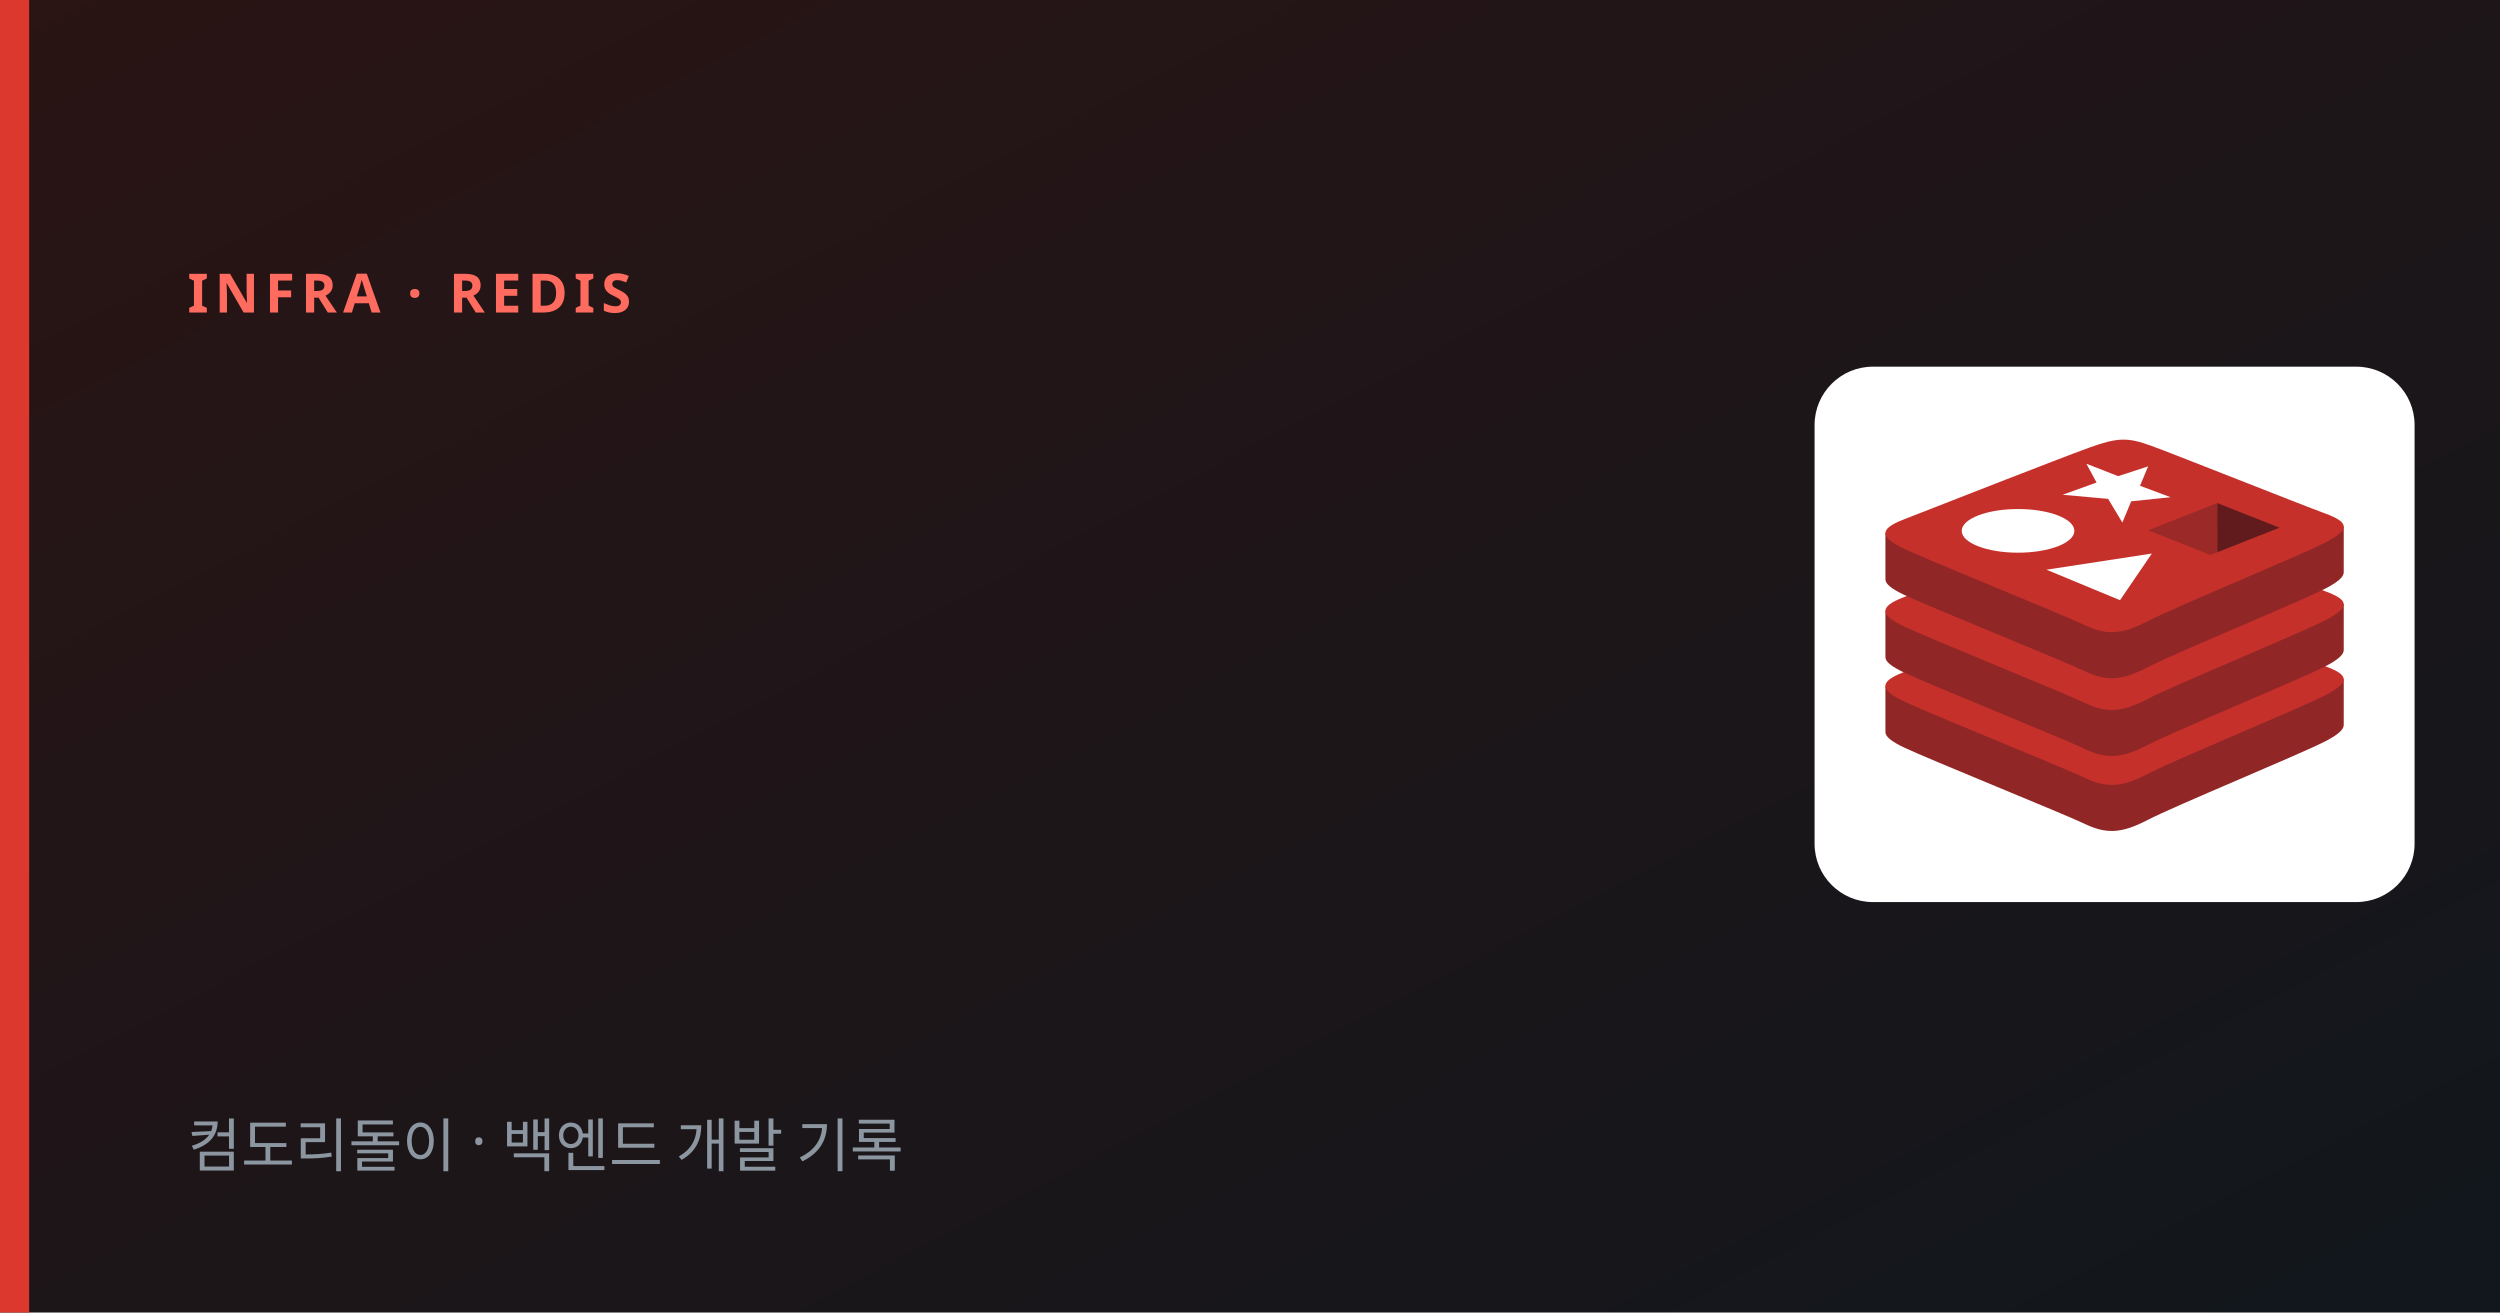
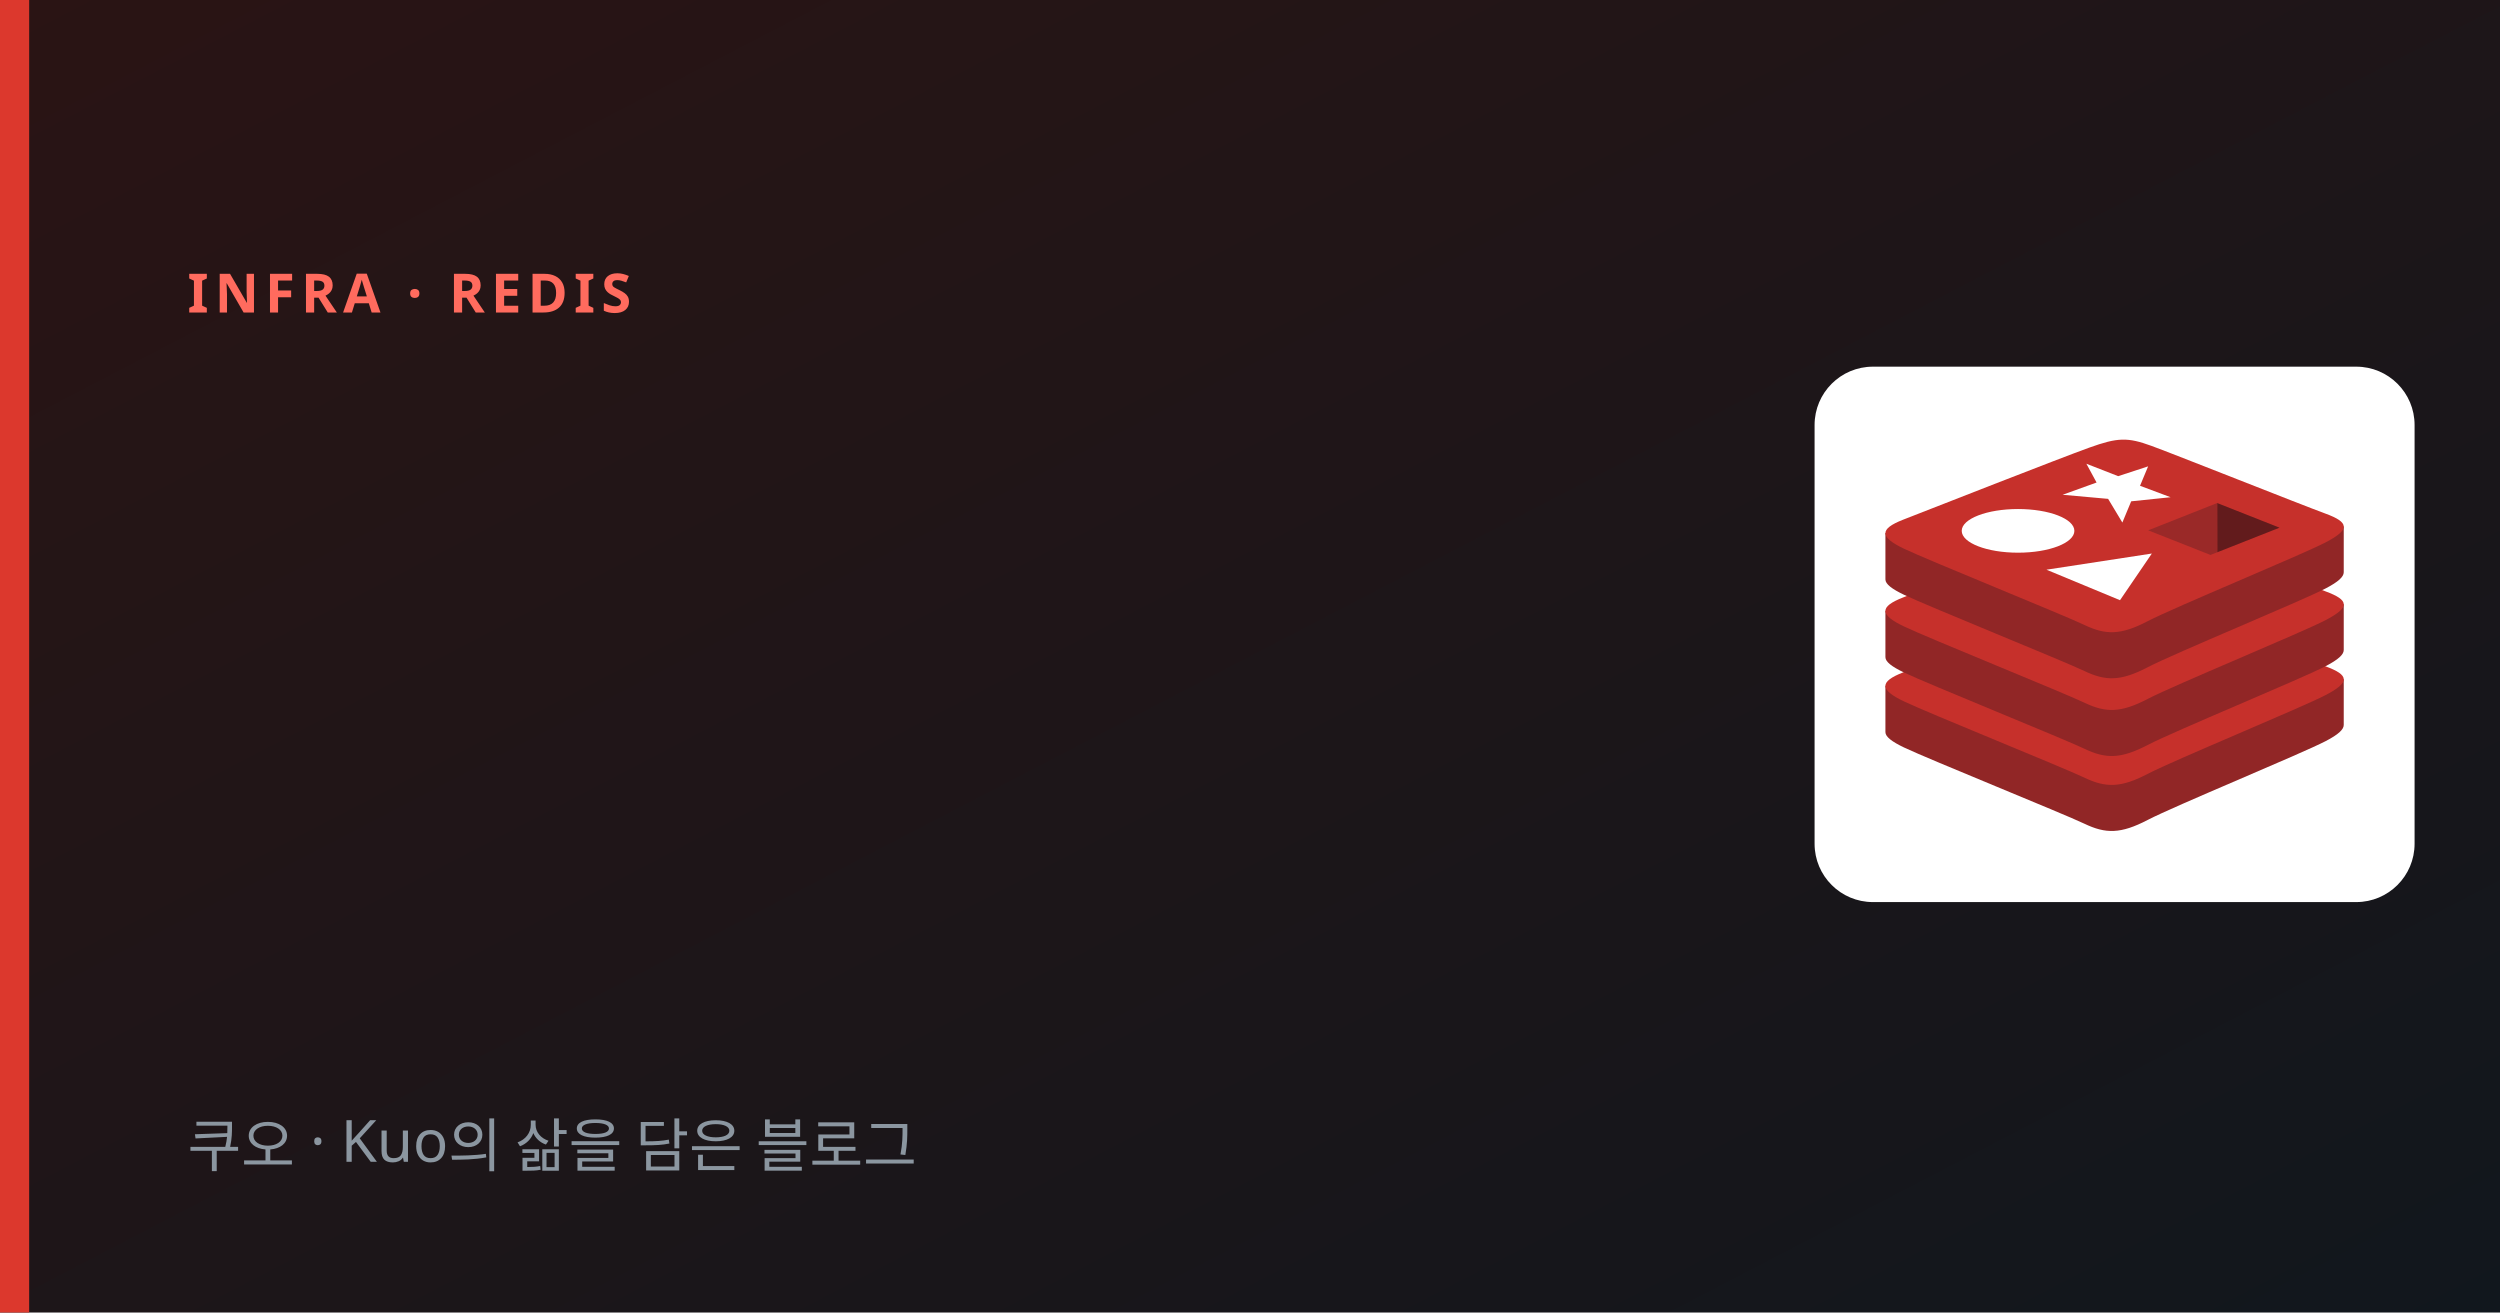
<svg xmlns="http://www.w3.org/2000/svg" width="1200" height="630" viewBox="0 0 1200 630">
  <defs>
    <linearGradient id="bg" x1="0" y1="0" x2="1" y2="1">
      <stop offset="0%" stop-color="#2a1414" />
      <stop offset="100%" stop-color="#11171d" />
    </linearGradient>
  </defs>
  <rect width="1200" height="630" fill="url(#bg)" />
  <rect x="0" y="0" width="14" height="630" fill="#DC382D" />
  <rect x="871" y="176" width="288" height="257" rx="28" fill="#ffffff" />
  <svg x="905.0" y="210.5" width="220.0" height="189.1" viewBox="0 0 256 220" preserveAspectRatio="xMidYMid">
    <g>
      <path d="M245.97,168.943 C232.308,176.064 161.536,205.163 146.469,213.018 C131.402,220.874 123.032,220.798 111.129,215.108 C99.227,209.418 23.913,178.996 10.346,172.511 C3.565,169.27 0,166.535 0,163.951 L0,138.075 C0,138.075 98.049,116.73 113.879,111.051 C129.707,105.372 135.199,105.167 148.67,110.101 C162.141,115.037 242.687,129.569 256,134.445 C256,134.445 255.994,157.556 255.994,159.955 C255.996,162.513 252.924,165.319 245.97,168.943" fill="#912626" />
      <path d="M245.965,143.22 C232.304,150.338 161.534,179.438 146.467,187.292 C131.401,195.149 123.031,195.072 111.129,189.382 C99.226,183.696 23.915,153.269 10.349,146.788 C-3.217,140.303 -3.502,135.84 9.825,130.622 C23.151,125.402 98.049,96.017 113.88,90.338 C129.708,84.661 135.199,84.454 148.669,89.39 C162.14,94.324 232.488,122.325 245.8,127.2 C259.115,132.081 259.626,136.099 245.965,143.22" fill="#C6302B" />
      <path d="M245.97,127.074 C232.308,134.196 161.536,163.294 146.469,171.152 C131.402,179.005 123.032,178.929 111.129,173.239 C99.226,167.552 23.913,137.127 10.346,130.642 C3.565,127.401 0,124.669 0,122.085 L0,96.206 C0,96.206 98.049,74.862 113.879,69.183 C129.707,63.504 135.199,63.298 148.67,68.233 C162.141,73.168 242.687,87.697 256,92.574 C256,92.574 255.994,115.685 255.994,118.087 C255.996,120.644 252.924,123.45 245.97,127.074" fill="#912626" />
      <path d="M245.965,101.351 C232.304,108.471 161.534,137.569 146.467,145.426 C131.401,153.28 123.031,153.203 111.129,147.513 C99.226,141.827 23.915,111.401 10.349,104.919 C-3.217,98.436 -3.502,93.972 9.825,88.752 C23.151,83.535 98.049,54.148 113.88,48.47 C129.708,42.792 135.199,42.586 148.669,47.521 C162.14,52.455 232.488,80.454 245.8,85.331 C259.115,90.21 259.626,94.23 245.965,101.35 L245.965,101.351" fill="#C6302B" />
      <path d="M245.97,83.653 C232.308,90.774 161.536,119.874 146.469,127.731 C131.402,135.585 123.032,135.508 111.129,129.818 C99.226,124.131 23.913,93.705 10.346,87.223 C3.565,83.981 0,81.247 0,78.665 L0,52.786 C0,52.786 98.049,31.442 113.879,25.764 C129.707,20.085 135.199,19.88 148.67,24.814 C162.141,29.749 242.687,44.278 256,49.155 C256,49.155 255.994,72.266 255.994,74.667 C255.996,77.222 252.924,80.028 245.97,83.653" fill="#912626" />
      <path d="M245.965,57.929 C232.304,65.049 161.534,94.149 146.467,102.004 C131.401,109.858 123.031,109.781 111.129,104.093 C99.227,98.405 23.915,67.981 10.349,61.498 C-3.217,55.015 -3.502,50.55 9.825,45.331 C23.151,40.113 98.049,10.729 113.88,5.049 C129.708,-0.63 135.199,-0.834 148.669,4.101 C162.14,9.036 232.488,37.035 245.8,41.912 C259.115,46.788 259.626,50.809 245.965,57.929" fill="#C6302B" />
      <path d="M159.283,32.757 L137.274,35.042 L132.346,46.898 L124.388,33.668 L98.973,31.384 L117.937,24.545 L112.247,14.047 L130.002,20.991 L146.74,15.511 L142.216,26.366 L159.283,32.757" fill="#FFFFFF" />
      <path d="M131.032,90.275 L89.955,73.238 L148.816,64.203 L131.032,90.275" fill="#FFFFFF" />
      <path d="M74.082,39.347 C91.457,39.347 105.542,44.807 105.542,51.541 C105.542,58.277 91.457,63.736 74.082,63.736 C56.707,63.736 42.621,58.277 42.621,51.541 C42.621,44.807 56.707,39.347 74.082,39.347" fill="#FFFFFF" />
      <path d="M185.295,35.998 L220.131,49.764 L185.325,63.517 L185.295,35.998" fill="#621B1C" />
      <path d="M146.755,51.243 L185.295,35.998 L185.325,63.517 L181.546,64.995 L146.755,51.243" fill="#9A2928" />
    </g>
  </svg>
  <text x="90" y="150" font-family="'Pretendard','Noto Sans KR','Apple SD Gothic Neo','Malgun Gothic',sans-serif" font-size="26" font-weight="700" letter-spacing="3" fill="#ff6b5e">INFRA · REDIS</text>
  <g font-family="'Pretendard','Noto Sans KR','Apple SD Gothic Neo','Malgun Gothic',sans-serif" font-size="60" font-weight="800" fill="#f2f3f4">
    <tspan x="90" y="280">Spring Boot Redis</tspan>
    <tspan x="90" y="360">클러스터</tspan>
  </g>
-   <text x="90" y="560" font-family="'Pretendard','Noto Sans KR','Apple SD Gothic Neo','Malgun Gothic',sans-serif" font-size="28" font-weight="500" fill="#8b96a0">컴도리돌이 · 백엔드 개발 기록</text>
+   <text x="90" y="560" font-family="'Pretendard','Noto Sans KR','Apple SD Gothic Neo','Malgun Gothic',sans-serif" font-size="28" font-weight="500" fill="#8b96a0">쿠오 · Kuo의 삶을 담은 블로그</text>
</svg>
